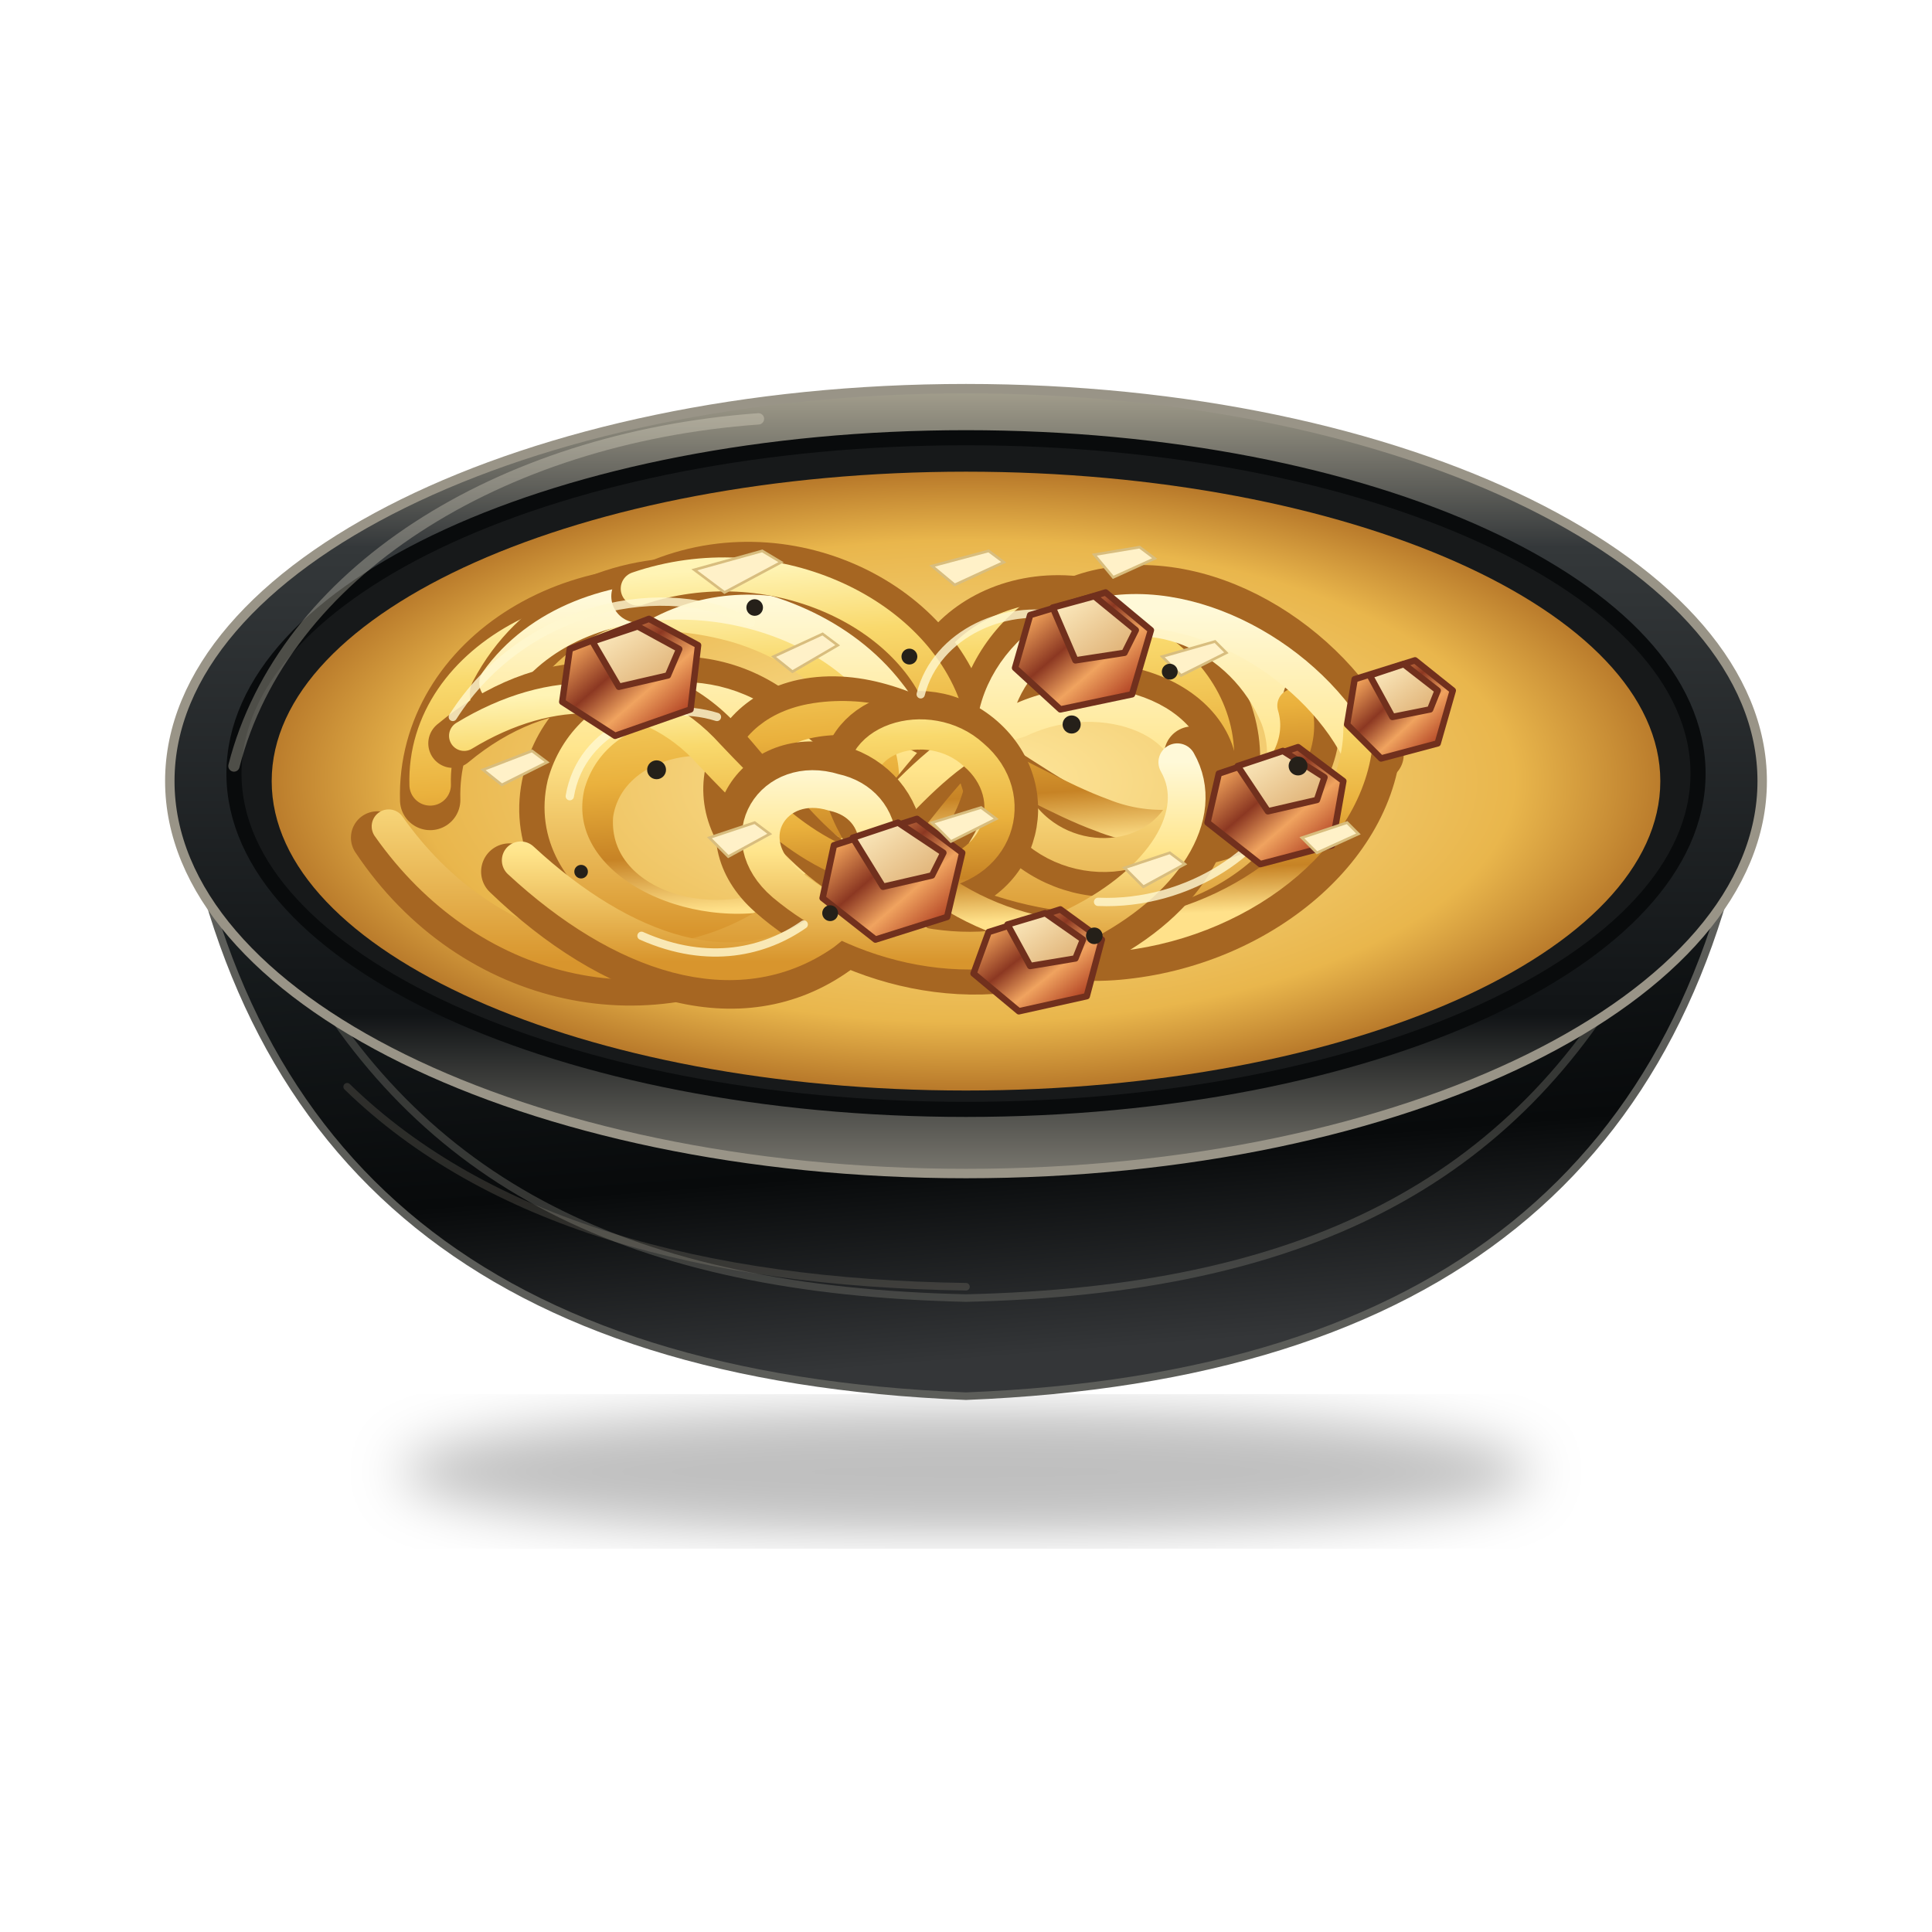
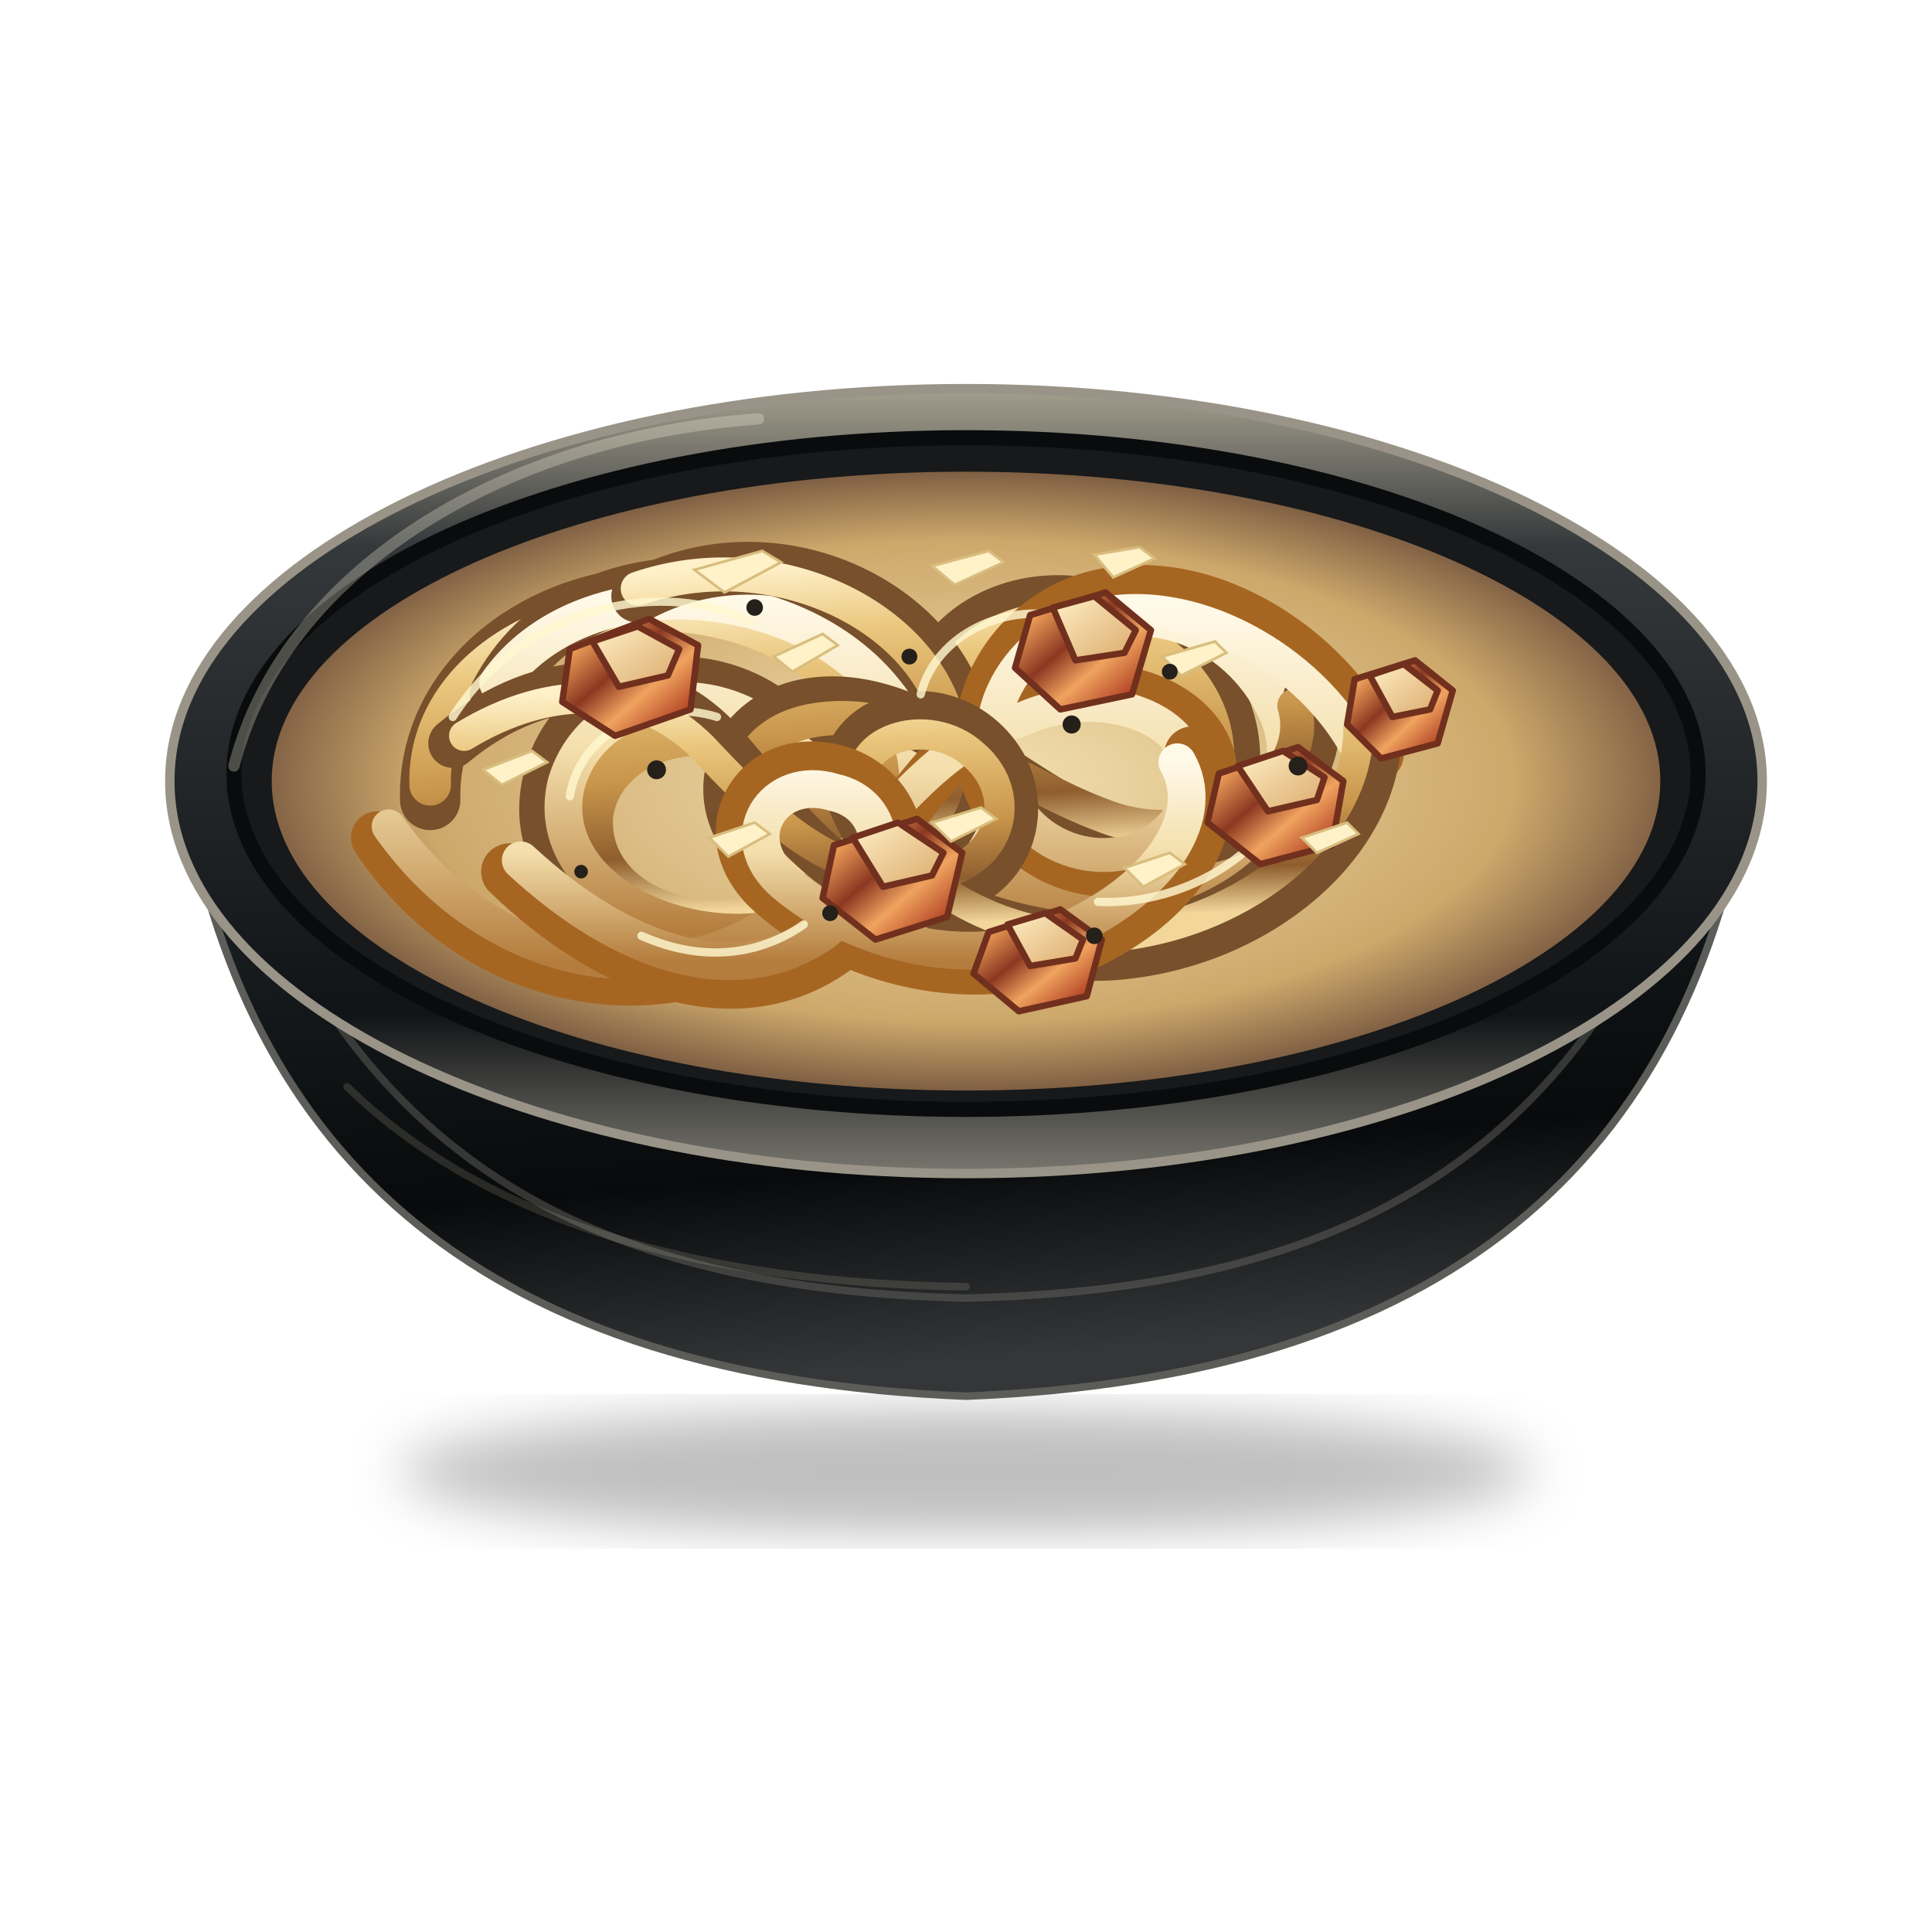
<svg xmlns="http://www.w3.org/2000/svg" viewBox="0 0 512 512" role="img" aria-labelledby="title desc">
  <defs>
    <linearGradient id="bowl" x1="0" y1="0" x2=".2" y2="1">
      <stop stop-color="#45484a" />
      <stop offset=".18" stop-color="#1b2022" />
      <stop offset=".7" stop-color="#080a0b" />
      <stop offset="1" stop-color="#343638" />
    </linearGradient>
    <linearGradient id="rim" x1="0" y1="0" x2="0" y2="1">
      <stop stop-color="#a29d8c" />
      <stop offset=".2" stop-color="#34383a" />
      <stop offset=".8" stop-color="#111416" />
      <stop offset="1" stop-color="#77756d" />
    </linearGradient>
    <linearGradient id="noodle" x1="0" y1="0" x2=".15" y2="1">
-       <stop stop-color="#fff4b5" />
-       <stop offset=".23" stop-color="#f9d96d" />
-       <stop offset=".58" stop-color="#eab13d" />
-       <stop offset=".82" stop-color="#c78325" />
-       <stop offset="1" stop-color="#ffe18a" />
+       <stop stop-color="#fff0c9" />
+       <stop offset=".23" stop-color="#eac77d" />
+       <stop offset=".58" stop-color="#c8954b" />
+       <stop offset=".82" stop-color="#8f5e2e" />
+       <stop offset="1" stop-color="#f2d69a" />
    </linearGradient>
    <linearGradient id="noodleLight" x1="0" y1="0" x2="0" y2="1">
-       <stop stop-color="#fff9d8" />
-       <stop offset=".45" stop-color="#ffe58c" />
-       <stop offset="1" stop-color="#d8952d" />
+       <stop stop-color="#fff9e8" />
+       <stop offset=".45" stop-color="#f4dfac" />
+       <stop offset="1" stop-color="#b47d3e" />
    </linearGradient>
    <linearGradient id="guanciale" x1="0" y1="0" x2="1" y2="1">
      <stop stop-color="#ffd69a" />
      <stop offset=".18" stop-color="#e99a56" />
      <stop offset=".42" stop-color="#8c3822" />
      <stop offset=".62" stop-color="#f0a35f" />
      <stop offset=".83" stop-color="#b94e2b" />
      <stop offset="1" stop-color="#672719" />
    </linearGradient>
    <linearGradient id="fat" x1="0" y1="0" x2="1" y2="1">
      <stop stop-color="#fff0c6" />
      <stop offset="1" stop-color="#dba96b" />
    </linearGradient>
    <radialGradient id="sauce">
-       <stop stop-color="#ffe9a0" />
-       <stop offset=".78" stop-color="#e9b64c" />
-       <stop offset="1" stop-color="#b8792a" />
+       <stop stop-color="#f4e2b2" />
+       <stop offset=".78" stop-color="#cda86b" />
+       <stop offset="1" stop-color="#806044" />
    </radialGradient>
    <filter id="soft">
      <feGaussianBlur stdDeviation="7" />
    </filter>
    <clipPath id="plate">
      <ellipse cx="256" cy="207" rx="184" ry="82" />
    </clipPath>
  </defs>
  <ellipse cx="256" cy="390" rx="150" ry="17" fill="#000" opacity=".25" filter="url(#soft)" />
  <path d="M48 205 C64 309 130 365 256 370 C382 365 448 309 464 205Z" fill="url(#bowl)" stroke="#5c5d59" stroke-width="2" />
  <path d="M77 251 C111 314 167 342 256 344 C345 342 401 314 435 251" fill="none" stroke="#73736c" stroke-width="2" opacity=".42" />
  <ellipse cx="256" cy="207" rx="211" ry="104" fill="url(#rim)" stroke="#999487" stroke-width="2.5" />
  <ellipse cx="256" cy="205" rx="194" ry="89" fill="#17191a" stroke="#090b0c" stroke-width="4" />
  <ellipse cx="256" cy="207" rx="184" ry="82" fill="url(#sauce)" />
  <g clip-path="url(#plate)">
    <g fill="none" stroke-linecap="round" stroke-linejoin="round">
-       <path d="M114 212 C113 175 155 149 197 161 C237 172 250 212 222 237 C196 260 150 246 153 216 C156 190 193 183 213 202 C237 226 273 250 306 232 C337 215 330 176 298 164 C266 151 238 176 249 198" stroke="#a66622" stroke-width="16" />
+       <path d="M114 212 C113 175 155 149 197 161 C237 172 250 212 222 237 C196 260 150 246 153 216 C156 190 193 183 213 202 C237 226 273 250 306 232 C337 215 330 176 298 164 C266 151 238 176 249 198" stroke="#78502b" stroke-width="16" />
      <path d="M114 208 C113 175 155 153 196 165 C232 176 246 211 219 233 C196 254 155 243 157 216 C160 194 193 187 211 205 C235 229 272 246 303 229 C331 213 326 180 297 168 C269 157 242 178 252 198" stroke="url(#noodle)" stroke-width="11" />
-       <path d="M132 184 C153 144 213 148 239 182 C260 210 239 245 207 251 C174 257 139 236 146 207 C152 181 184 174 205 190 C230 210 249 235 280 241 C320 249 354 219 343 188 C334 163 304 150 281 166" stroke="#a66622" stroke-width="15" />
+       <path d="M132 184 C153 144 213 148 239 182 C260 210 239 245 207 251 C174 257 139 236 146 207 C152 181 184 174 205 190 C230 210 249 235 280 241 C320 249 354 219 343 188 C334 163 304 150 281 166" stroke="#78502b" stroke-width="15" />
      <path d="M132 181 C154 150 211 153 235 184 C255 209 236 241 207 246 C178 252 144 234 150 208 C156 186 184 179 203 193 C228 213 249 231 279 236 C315 244 349 217 339 190 C330 168 304 156 283 169" stroke="url(#noodleLight)" stroke-width="10" />
-       <path d="M169 158 C204 139 247 159 255 190 C263 220 235 244 210 232 C185 220 190 192 213 187 C242 181 270 212 293 220 C323 231 354 210 347 185" stroke="#a66622" stroke-width="14" />
+       <path d="M169 158 C204 139 247 159 255 190 C263 220 235 244 210 232 C185 220 190 192 213 187 C242 181 270 212 293 220 C323 231 354 210 347 185" stroke="#78502b" stroke-width="14" />
      <path d="M169 156 C204 144 243 162 251 190 C258 216 234 238 212 227 C191 217 194 195 215 191 C242 186 270 208 292 216 C319 227 349 207 343 187" stroke="url(#noodle)" stroke-width="9" />
      <path d="M100 222 C126 261 174 270 208 247 C236 228 246 197 270 187 C296 175 327 190 320 212 C312 236 281 236 267 217 C250 194 266 164 291 158 C321 151 354 174 365 200" stroke="#a66622" stroke-width="14" />
      <path d="M103 219 C129 256 173 265 205 244 C232 225 244 198 270 191 C293 180 321 192 315 211 C309 230 282 232 270 215 C254 194 268 169 291 163 C318 157 350 177 361 201" stroke="url(#noodleLight)" stroke-width="9" />
-       <path d="M120 197 C144 177 173 177 191 197 C208 216 221 238 245 237 C269 236 276 210 260 196 C244 182 220 193 225 210 C232 233 263 257 298 253 C335 249 366 222 365 192" stroke="#a66622" stroke-width="13" />
+       <path d="M120 197 C144 177 173 177 191 197 C208 216 221 238 245 237 C269 236 276 210 260 196 C244 182 220 193 225 210 C232 233 263 257 298 253 C335 249 366 222 365 192" stroke="#78502b" stroke-width="13" />
      <path d="M123 195 C146 181 171 181 188 200 C206 219 221 233 245 232 C265 231 271 211 258 200 C246 189 224 196 229 211 C236 231 264 251 297 248 C331 244 360 220 360 193" stroke="url(#noodle)" stroke-width="8" />
      <path d="M135 231 C163 258 196 269 221 251 C246 233 239 210 222 205 C201 199 188 221 205 236 C224 253 259 264 289 249 C313 237 325 217 316 200" stroke="#a66622" stroke-width="15" />
      <path d="M138 228 C165 253 195 263 218 247 C239 231 235 213 221 210 C205 205 194 222 208 234 C227 250 259 259 286 245 C308 234 320 216 312 202" stroke="url(#noodleLight)" stroke-width="10" />
      <path d="M120 190 C139 160 177 153 199 165 M151 211 C154 193 174 185 190 190 M244 184 C248 168 267 159 284 164 M291 239 C315 240 337 225 342 208 M170 248 C188 256 203 252 213 245" fill="none" stroke="#fff8d0" stroke-width="2.2" opacity=".82" />
    </g>
    <g stroke="#71301d" stroke-width="1.7" stroke-linejoin="round">
      <path d="M151 172 l21 -8 13 7 -2 17 -20 7 -14 -9Z" fill="url(#guanciale)" />
      <path d="M157 170 l12 -4 11 6 -3 7 -13 3Z" fill="url(#fat)" />
      <path d="M221 224 l22 -7 12 9 -4 17 -19 6 -14 -11Z" fill="url(#guanciale)" />
      <path d="M226 222 l12 -4 12 8 -3 6 -13 3Z" fill="url(#fat)" />
      <path d="M273 163 l20 -6 12 10 -5 17 -19 4 -12 -11Z" fill="url(#guanciale)" />
      <path d="M279 161 l11 -3 11 9 -3 6 -13 2Z" fill="url(#fat)" />
      <path d="M323 205 l21 -7 12 9 -3 17 -19 5 -14 -11Z" fill="url(#guanciale)" />
      <path d="M328 203 l12 -4 11 7 -2 6 -13 3Z" fill="url(#fat)" />
      <path d="M262 247 l19 -6 11 8 -4 15 -18 4 -12 -10Z" fill="url(#guanciale)" />
      <path d="M267 245 l10 -3 10 7 -2 5 -12 2Z" fill="url(#fat)" />
      <path d="M359 180 l16 -5 10 8 -4 14 -15 4 -9 -9Z" fill="url(#guanciale)" />
      <path d="M363 179 l9 -3 9 7 -2 5 -10 2Z" fill="url(#fat)" />
    </g>
    <g fill="#fff1c8" stroke="#d8bd7e" stroke-width=".7">
      <path d="M184 151 l18 -5 5 3 -15 8Z" />
      <path d="M205 174 l13 -6 4 3 -12 7Z" />
      <path d="M247 150 l15 -4 4 3 -13 6Z" />
      <path d="M290 147 l12 -2 4 3 -11 5Z" />
      <path d="M308 174 l14 -4 3 3 -12 6Z" />
      <path d="M128 204 l13 -5 4 3 -12 6Z" />
      <path d="M188 222 l12 -4 4 3 -11 6Z" />
      <path d="M247 218 l13 -4 4 3 -12 6Z" />
      <path d="M298 230 l12 -4 4 3 -11 6Z" />
      <path d="M345 222 l12 -4 3 3 -11 5Z" />
    </g>
    <g fill="#252019">
      <circle cx="174" cy="204" r="2.5" />
      <circle cx="200" cy="161" r="2.2" />
      <circle cx="241" cy="174" r="2.1" />
      <circle cx="284" cy="192" r="2.4" />
      <circle cx="310" cy="178" r="2.1" />
      <circle cx="344" cy="203" r="2.5" />
      <circle cx="290" cy="248" r="2.2" />
      <circle cx="220" cy="242" r="2.1" />
      <circle cx="154" cy="231" r="1.8" />
    </g>
  </g>
  <path d="M62 203 C75 152 132 116 201 111" fill="none" stroke="#f2ead6" stroke-width="3" opacity=".3" stroke-linecap="round" />
  <path d="M92 288 C129 324 186 340 256 341" fill="none" stroke="#d6cbb3" stroke-width="2" opacity=".16" stroke-linecap="round" />
</svg>
